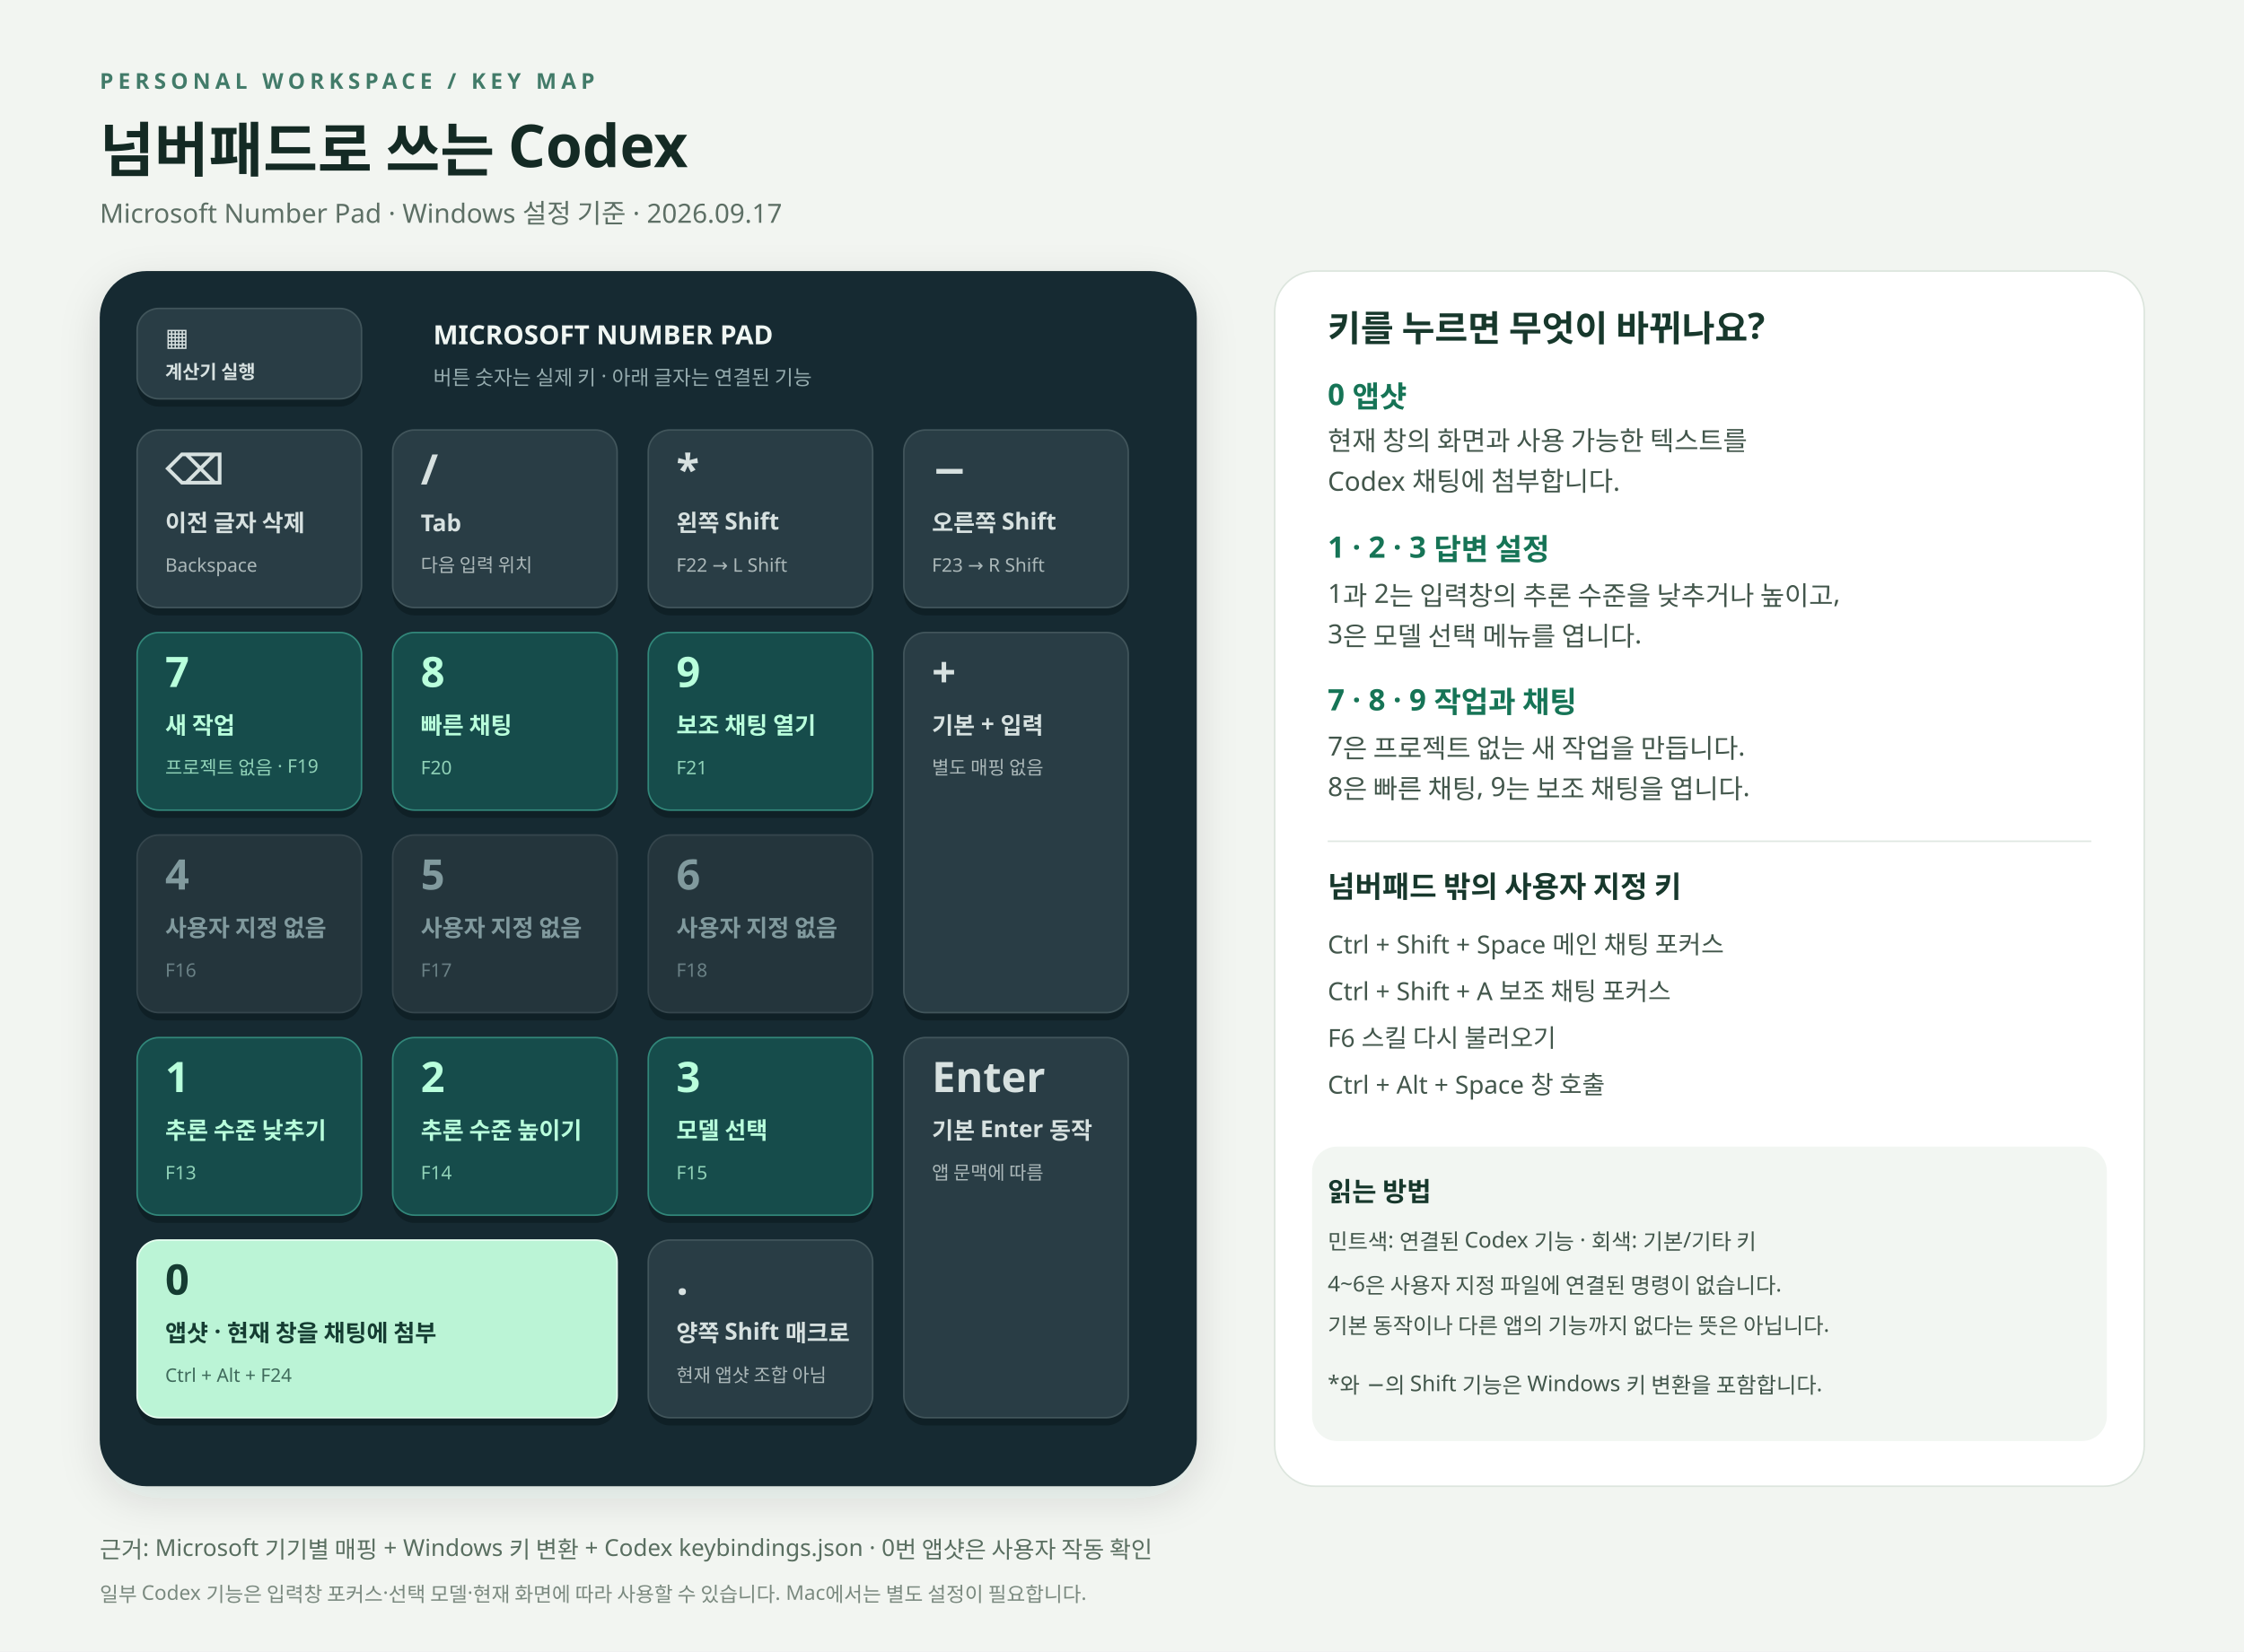
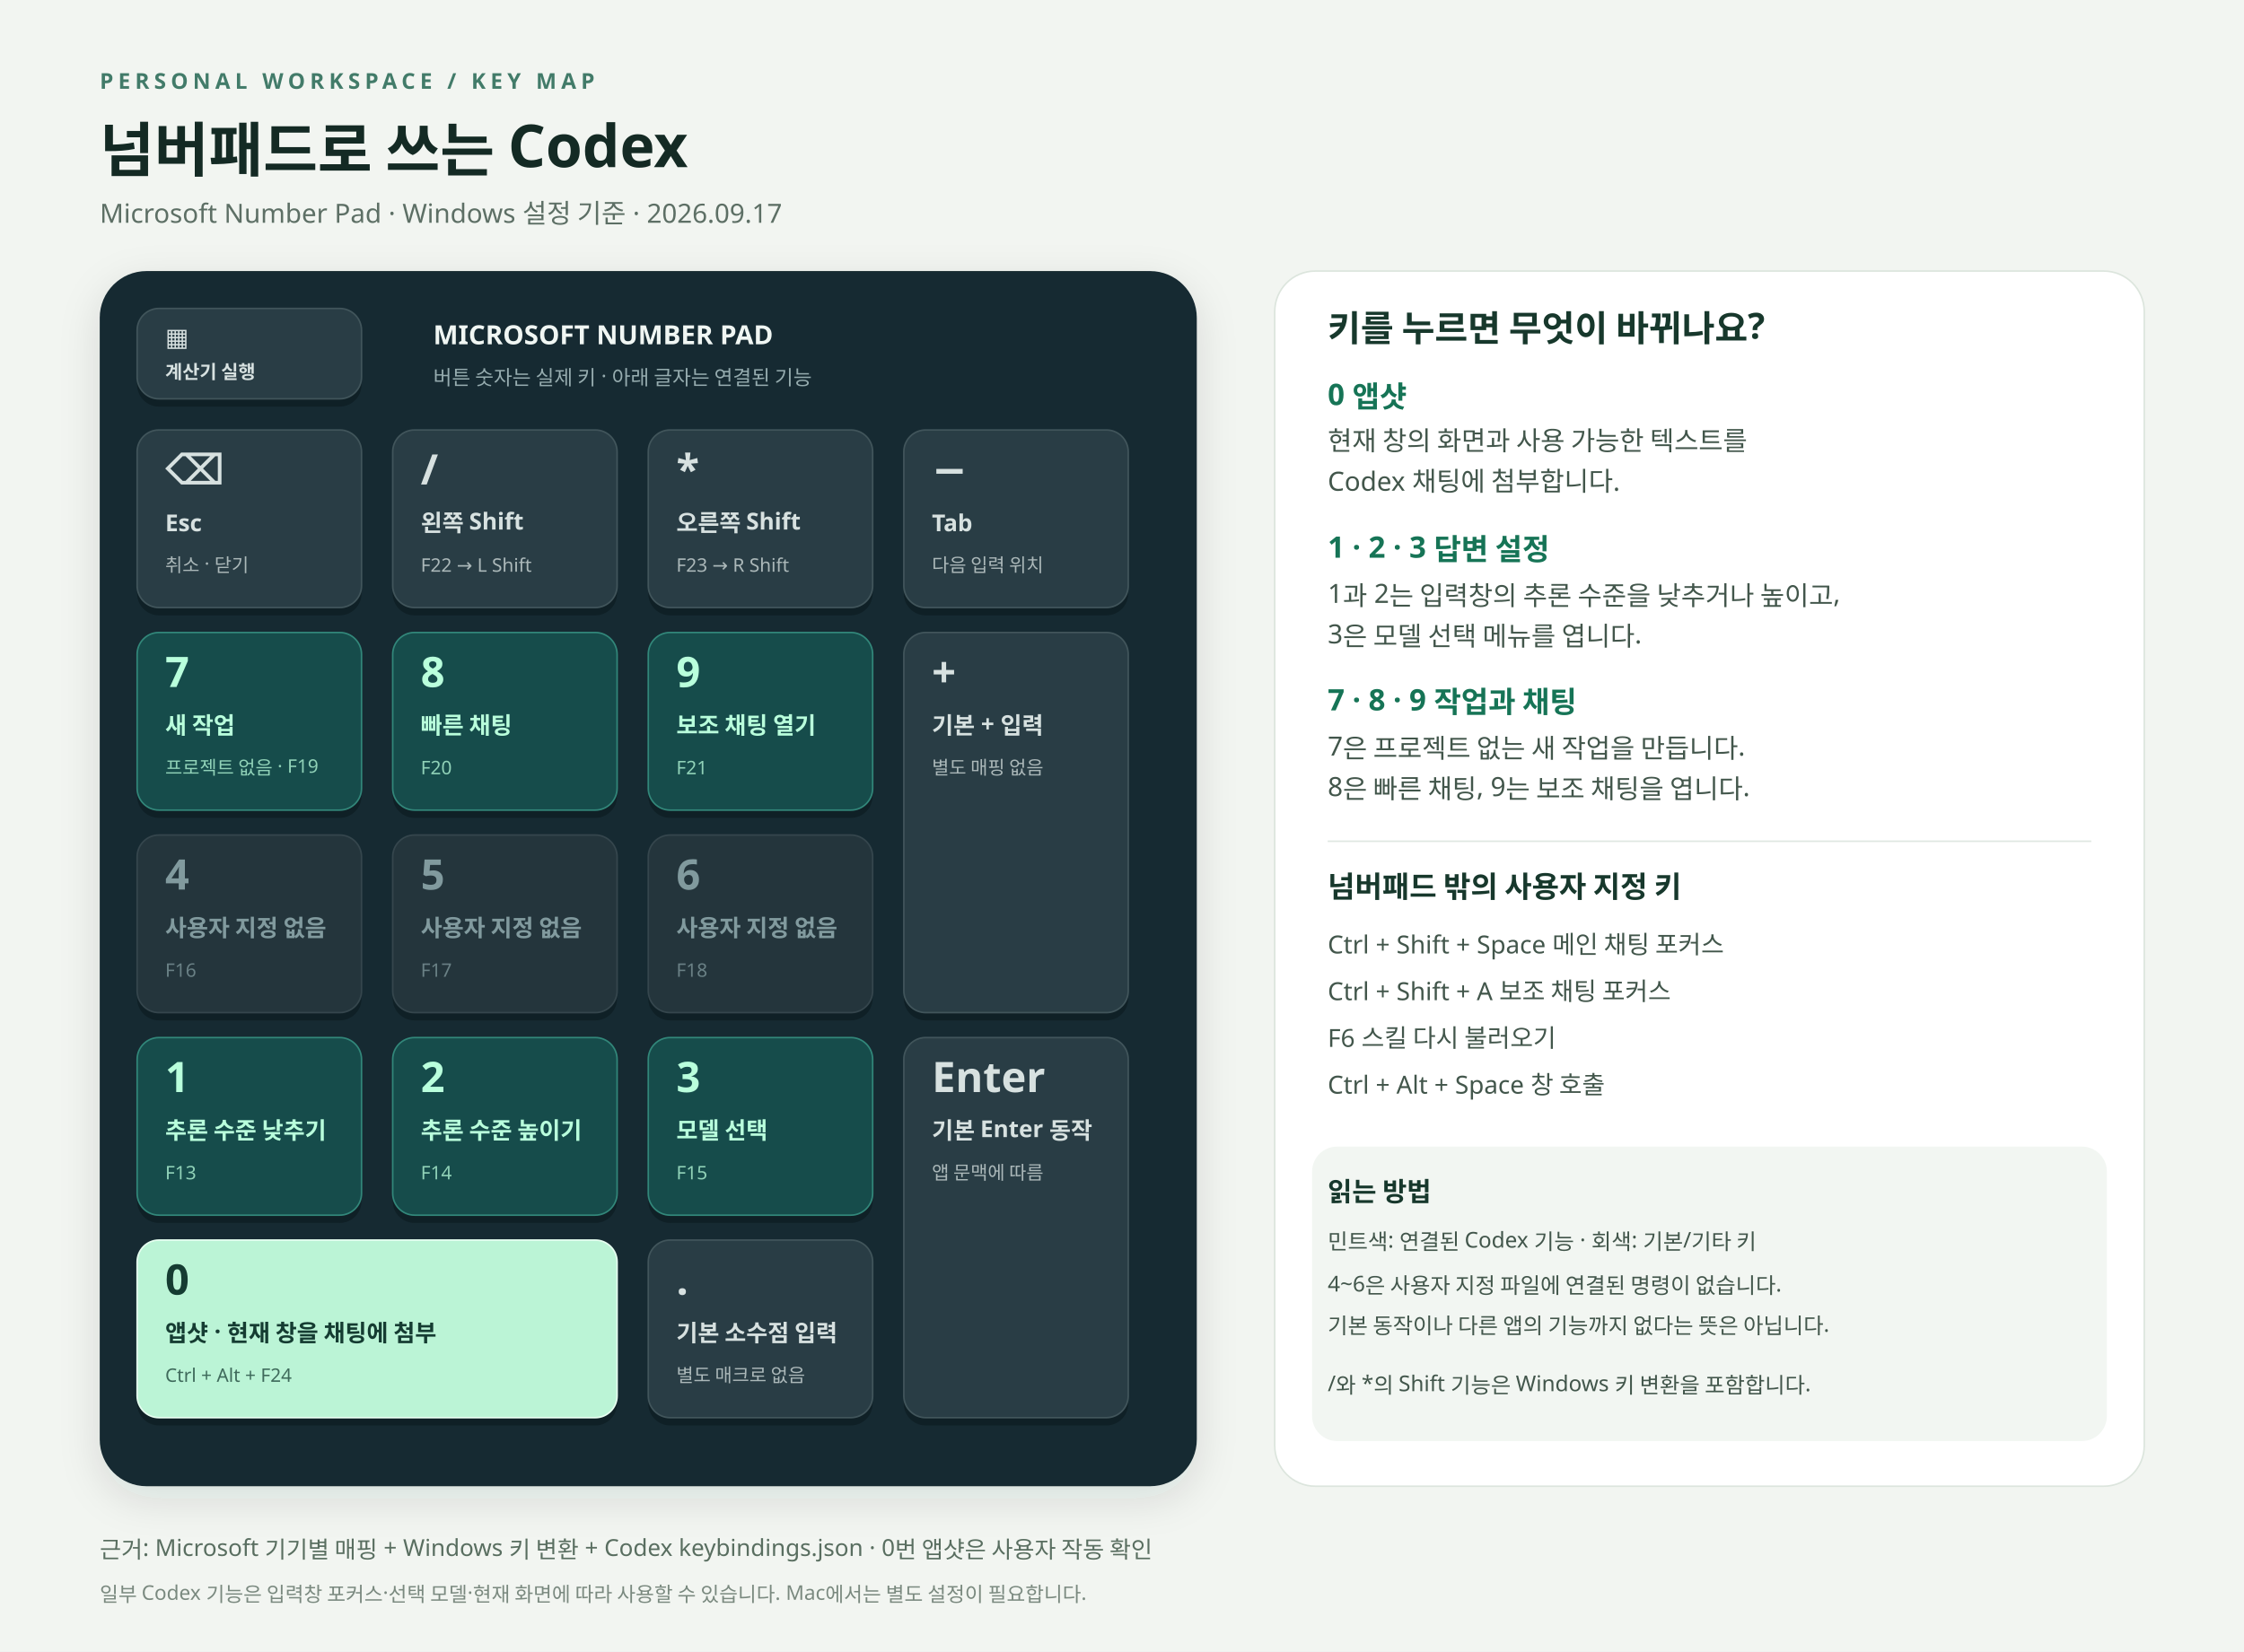
<svg xmlns="http://www.w3.org/2000/svg" width="1440" height="1060" viewBox="0 0 1440 1060" role="img" aria-labelledby="title desc">
  <defs>
    <filter id="shadow" x="-20%" y="-20%" width="140%" height="150%">
      <feDropShadow dx="0" dy="8" stdDeviation="13" flood-color="#19322d" flood-opacity="0.12" />
    </filter>
  </defs>
  <style>text{font-family:'Malgun Gothic','Apple SD Gothic Neo','Noto Sans KR',sans-serif}.mono{font-family:Consolas,monospace}</style>
  <rect width="1440" height="1060" fill="#f2f5f1" />
  <text x="64" y="57" font-size="14" font-weight="700" letter-spacing="3" fill="#427b69">PERSONAL WORKSPACE / KEY MAP</text>
  <text x="64" y="110" font-size="38" font-weight="700" fill="#142a24">넘버패드로 쓰는 Codex</text>
  <text x="64" y="143" font-size="17" fill="#5d6f65">Microsoft Number Pad · Windows 설정 기준 · 2026.09.17</text>
  <rect x="64" y="174" width="704" height="780" rx="30" fill="#182b31" filter="url(#shadow)" />
  <g>
    <rect x="88" y="203" width="144" height="58" rx="14" fill="#0f2026" />
    <rect x="88" y="198" width="144" height="58" rx="14" fill="#293d45" stroke="#41555b" />
    <text x="106" y="222" font-size="16" font-weight="700" fill="#d7e1e0">▦</text>
    <text x="106" y="243" font-size="12" font-weight="600" fill="#d7e1e0">계산기 실행</text>
  </g>
  <text x="278" y="221" fill="#f0f6f3" font-size="17" font-weight="700">MICROSOFT NUMBER PAD</text>
  <text x="278" y="247" fill="#96acaf" font-size="13">버튼 숫자는 실제 키 · 아래 글자는 연결된 기능</text>
  <g>
    <rect x="88" y="281" width="144" height="114" rx="14" fill="#0f2026" />
    <rect x="88" y="276" width="144" height="114" rx="14" fill="#293d45" stroke="#41555b" />
    <text x="106" y="311" font-size="27" font-weight="700" fill="#d7e1e0">⌫</text>
-     <text x="106" y="341" font-size="15" font-weight="600" fill="#d7e1e0">이전 글자 삭제</text>
-     <text x="106" y="367" font-size="12" fill="#d7e1e0" opacity="0.75">Backspace</text>
+     <text x="106" y="341" font-size="15" font-weight="600" fill="#d7e1e0">Esc</text>
+     <text x="106" y="367" font-size="12" fill="#d7e1e0" opacity="0.75">취소 · 닫기</text>
  </g>
  <g>
    <rect x="252" y="281" width="144" height="114" rx="14" fill="#0f2026" />
    <rect x="252" y="276" width="144" height="114" rx="14" fill="#293d45" stroke="#41555b" />
    <text x="270" y="311" font-size="27" font-weight="700" fill="#d7e1e0">/</text>
-     <text x="270" y="341" font-size="15" font-weight="600" fill="#d7e1e0">Tab</text>
-     <text x="270" y="367" font-size="12" fill="#d7e1e0" opacity="0.75">다음 입력 위치</text>
+     <text x="270" y="341" font-size="15" font-weight="600" fill="#d7e1e0">왼쪽 Shift</text>
+     <text x="270" y="367" font-size="12" fill="#d7e1e0" opacity="0.75">F22 → L Shift</text>
  </g>
  <g>
    <rect x="416" y="281" width="144" height="114" rx="14" fill="#0f2026" />
    <rect x="416" y="276" width="144" height="114" rx="14" fill="#293d45" stroke="#41555b" />
    <text x="434" y="311" font-size="27" font-weight="700" fill="#d7e1e0">*</text>
-     <text x="434" y="341" font-size="15" font-weight="600" fill="#d7e1e0">왼쪽 Shift</text>
-     <text x="434" y="367" font-size="12" fill="#d7e1e0" opacity="0.75">F22 → L Shift</text>
+     <text x="434" y="341" font-size="15" font-weight="600" fill="#d7e1e0">오른쪽 Shift</text>
+     <text x="434" y="367" font-size="12" fill="#d7e1e0" opacity="0.75">F23 → R Shift</text>
  </g>
  <g>
    <rect x="580" y="281" width="144" height="114" rx="14" fill="#0f2026" />
    <rect x="580" y="276" width="144" height="114" rx="14" fill="#293d45" stroke="#41555b" />
    <text x="598" y="311" font-size="27" font-weight="700" fill="#d7e1e0">−</text>
-     <text x="598" y="341" font-size="15" font-weight="600" fill="#d7e1e0">오른쪽 Shift</text>
-     <text x="598" y="367" font-size="12" fill="#d7e1e0" opacity="0.75">F23 → R Shift</text>
+     <text x="598" y="341" font-size="15" font-weight="600" fill="#d7e1e0">Tab</text>
+     <text x="598" y="367" font-size="12" fill="#d7e1e0" opacity="0.75">다음 입력 위치</text>
  </g>
  <g>
    <rect x="88" y="411" width="144" height="114" rx="14" fill="#0f2026" />
    <rect x="88" y="406" width="144" height="114" rx="14" fill="#164c4b" stroke="#32877a" />
    <text x="106" y="441" font-size="27" font-weight="700" fill="#b9ffdc">7</text>
    <text x="106" y="471" font-size="15" font-weight="600" fill="#b9ffdc">새 작업</text>
    <text x="106" y="497" font-size="12" fill="#b9ffdc" opacity="0.75">프로젝트 없음 · F19</text>
  </g>
  <g>
    <rect x="252" y="411" width="144" height="114" rx="14" fill="#0f2026" />
    <rect x="252" y="406" width="144" height="114" rx="14" fill="#164c4b" stroke="#32877a" />
    <text x="270" y="441" font-size="27" font-weight="700" fill="#b9ffdc">8</text>
    <text x="270" y="471" font-size="15" font-weight="600" fill="#b9ffdc">빠른 채팅</text>
    <text x="270" y="497" font-size="12" fill="#b9ffdc" opacity="0.75">F20</text>
  </g>
  <g>
    <rect x="416" y="411" width="144" height="114" rx="14" fill="#0f2026" />
    <rect x="416" y="406" width="144" height="114" rx="14" fill="#164c4b" stroke="#32877a" />
    <text x="434" y="441" font-size="27" font-weight="700" fill="#b9ffdc">9</text>
    <text x="434" y="471" font-size="15" font-weight="600" fill="#b9ffdc">보조 채팅 열기</text>
    <text x="434" y="497" font-size="12" fill="#b9ffdc" opacity="0.75">F21</text>
  </g>
  <g>
    <rect x="580" y="411" width="144" height="244" rx="14" fill="#0f2026" />
    <rect x="580" y="406" width="144" height="244" rx="14" fill="#293d45" stroke="#41555b" />
    <text x="598" y="441" font-size="27" font-weight="700" fill="#d7e1e0">+</text>
    <text x="598" y="471" font-size="15" font-weight="600" fill="#d7e1e0">기본 + 입력</text>
    <text x="598" y="497" font-size="12" fill="#d7e1e0" opacity="0.75">별도 매핑 없음</text>
  </g>
  <g>
    <rect x="88" y="541" width="144" height="114" rx="14" fill="#0f2026" />
    <rect x="88" y="536" width="144" height="114" rx="14" fill="#24353c" stroke="#35464d" />
    <text x="106" y="571" font-size="27" font-weight="700" fill="#819a9e">4</text>
    <text x="106" y="601" font-size="15" font-weight="600" fill="#819a9e">사용자 지정 없음</text>
    <text x="106" y="627" font-size="12" fill="#819a9e" opacity="0.75">F16</text>
  </g>
  <g>
    <rect x="252" y="541" width="144" height="114" rx="14" fill="#0f2026" />
    <rect x="252" y="536" width="144" height="114" rx="14" fill="#24353c" stroke="#35464d" />
    <text x="270" y="571" font-size="27" font-weight="700" fill="#819a9e">5</text>
    <text x="270" y="601" font-size="15" font-weight="600" fill="#819a9e">사용자 지정 없음</text>
    <text x="270" y="627" font-size="12" fill="#819a9e" opacity="0.75">F17</text>
  </g>
  <g>
    <rect x="416" y="541" width="144" height="114" rx="14" fill="#0f2026" />
    <rect x="416" y="536" width="144" height="114" rx="14" fill="#24353c" stroke="#35464d" />
    <text x="434" y="571" font-size="27" font-weight="700" fill="#819a9e">6</text>
    <text x="434" y="601" font-size="15" font-weight="600" fill="#819a9e">사용자 지정 없음</text>
    <text x="434" y="627" font-size="12" fill="#819a9e" opacity="0.75">F18</text>
  </g>
  <g>
    <rect x="88" y="671" width="144" height="114" rx="14" fill="#0f2026" />
    <rect x="88" y="666" width="144" height="114" rx="14" fill="#164c4b" stroke="#32877a" />
    <text x="106" y="701" font-size="27" font-weight="700" fill="#b9ffdc">1</text>
    <text x="106" y="731" font-size="15" font-weight="600" fill="#b9ffdc">추론 수준 낮추기</text>
    <text x="106" y="757" font-size="12" fill="#b9ffdc" opacity="0.75">F13</text>
  </g>
  <g>
    <rect x="252" y="671" width="144" height="114" rx="14" fill="#0f2026" />
    <rect x="252" y="666" width="144" height="114" rx="14" fill="#164c4b" stroke="#32877a" />
    <text x="270" y="701" font-size="27" font-weight="700" fill="#b9ffdc">2</text>
    <text x="270" y="731" font-size="15" font-weight="600" fill="#b9ffdc">추론 수준 높이기</text>
    <text x="270" y="757" font-size="12" fill="#b9ffdc" opacity="0.75">F14</text>
  </g>
  <g>
    <rect x="416" y="671" width="144" height="114" rx="14" fill="#0f2026" />
    <rect x="416" y="666" width="144" height="114" rx="14" fill="#164c4b" stroke="#32877a" />
    <text x="434" y="701" font-size="27" font-weight="700" fill="#b9ffdc">3</text>
    <text x="434" y="731" font-size="15" font-weight="600" fill="#b9ffdc">모델 선택</text>
    <text x="434" y="757" font-size="12" fill="#b9ffdc" opacity="0.75">F15</text>
  </g>
  <g>
    <rect x="580" y="671" width="144" height="244" rx="14" fill="#0f2026" />
    <rect x="580" y="666" width="144" height="244" rx="14" fill="#293d45" stroke="#41555b" />
    <text x="598" y="701" font-size="27" font-weight="700" fill="#d7e1e0">Enter</text>
    <text x="598" y="731" font-size="15" font-weight="600" fill="#d7e1e0">기본 Enter 동작</text>
    <text x="598" y="757" font-size="12" fill="#d7e1e0" opacity="0.75">앱 문맥에 따름</text>
  </g>
  <g>
    <rect x="88" y="801" width="308" height="114" rx="14" fill="#0f2026" />
    <rect x="88" y="796" width="308" height="114" rx="14" fill="#bbf4d6" stroke="#e7fff1" />
    <text x="106" y="831" font-size="27" font-weight="700" fill="#153c32">0</text>
    <text x="106" y="861" font-size="15" font-weight="600" fill="#153c32">앱샷 · 현재 창을 채팅에 첨부</text>
    <text x="106" y="887" font-size="12" fill="#153c32" opacity="0.75">Ctrl + Alt + F24</text>
  </g>
  <g>
    <rect x="416" y="801" width="144" height="114" rx="14" fill="#0f2026" />
    <rect x="416" y="796" width="144" height="114" rx="14" fill="#293d45" stroke="#41555b" />
    <text x="434" y="831" font-size="27" font-weight="700" fill="#d7e1e0">.</text>
-     <text x="434" y="861" font-size="15" font-weight="600" fill="#d7e1e0">양쪽 Shift 매크로</text>
-     <text x="434" y="887" font-size="12" fill="#d7e1e0" opacity="0.75">현재 앱샷 조합 아님</text>
+     <text x="434" y="861" font-size="15" font-weight="600" fill="#d7e1e0">기본 소수점 입력</text>
+     <text x="434" y="887" font-size="12" fill="#d7e1e0" opacity="0.75">별도 매크로 없음</text>
  </g>
  <rect x="818" y="174" width="558" height="780" rx="26" fill="#fff" stroke="#dce5dd" />
  <text x="852" y="219" font-size="23" fill="#17382c" font-weight="700">키를 누르면 무엇이 바뀌나요?</text>
  <text x="852" y="260" font-size="19" fill="#167456" font-weight="700">0  앱샷</text>
  <text x="852" y="289" font-size="17" fill="#42564b" font-weight="400">현재 창의 화면과 사용 가능한 텍스트를</text>
  <text x="852" y="315" font-size="17" fill="#42564b" font-weight="400">Codex 채팅에 첨부합니다.</text>
  <text x="852" y="358" font-size="19" fill="#167456" font-weight="700">1 · 2 · 3  답변 설정</text>
  <text x="852" y="387" font-size="17" fill="#42564b" font-weight="400">1과 2는 입력창의 추론 수준을 낮추거나 높이고,</text>
  <text x="852" y="413" font-size="17" fill="#42564b" font-weight="400">3은 모델 선택 메뉴를 엽니다.</text>
  <text x="852" y="456" font-size="19" fill="#167456" font-weight="700">7 · 8 · 9  작업과 채팅</text>
  <text x="852" y="485" font-size="17" fill="#42564b" font-weight="400">7은 프로젝트 없는 새 작업을 만듭니다.</text>
  <text x="852" y="511" font-size="17" fill="#42564b" font-weight="400">8은 빠른 채팅, 9는 보조 채팅을 엽니다.</text>
  <path d="M852 540H1342" stroke="#dfe7e1" />
  <text x="852" y="576" font-size="19" fill="#17382c" font-weight="700">넘버패드 밖의 사용자 지정 키</text>
  <text x="852" y="612" font-size="16" fill="#42564b" font-weight="400">Ctrl + Shift + Space   메인 채팅 포커스</text>
  <text x="852" y="642" font-size="16" fill="#42564b" font-weight="400">Ctrl + Shift + A           보조 채팅 포커스</text>
  <text x="852" y="672" font-size="16" fill="#42564b" font-weight="400">F6                                스킬 다시 불러오기</text>
  <text x="852" y="702" font-size="16" fill="#42564b" font-weight="400">Ctrl + Alt + Space       창 호출</text>
  <rect x="842" y="736" width="510" height="189" rx="16" fill="#f2f6f2" />
  <text x="852" y="771" font-size="17" fill="#17382c" font-weight="700">읽는 방법</text>
  <text x="852" y="802" font-size="14" fill="#42564b" font-weight="400">민트색: 연결된 Codex 기능 · 회색: 기본/기타 키</text>
  <text x="852" y="829" font-size="14" fill="#42564b" font-weight="400">4~6은 사용자 지정 파일에 연결된 명령이 없습니다.</text>
  <text x="852" y="856" font-size="14" fill="#42564b" font-weight="400">기본 동작이나 다른 앱의 기능까지 없다는 뜻은 아닙니다.</text>
-   <text x="852" y="893" font-size="14" fill="#42564b" font-weight="400">*와 −의 Shift 기능은 Windows 키 변환을 포함합니다.</text>
+   <text x="852" y="893" font-size="14" fill="#42564b" font-weight="400">/와 *의 Shift 기능은 Windows 키 변환을 포함합니다.</text>
  <text x="64" y="1000" font-size="15" fill="#596e60">근거: Microsoft 기기별 매핑 + Windows 키 변환 + Codex keybindings.json · 0번 앱샷은 사용자 작동 확인</text>
  <text x="64" y="1028" font-size="13" fill="#7a897f">일부 Codex 기능은 입력창 포커스·선택 모델·현재 화면에 따라 사용할 수 있습니다. Mac에서는 별도 설정이 필요합니다.</text>
</svg>
